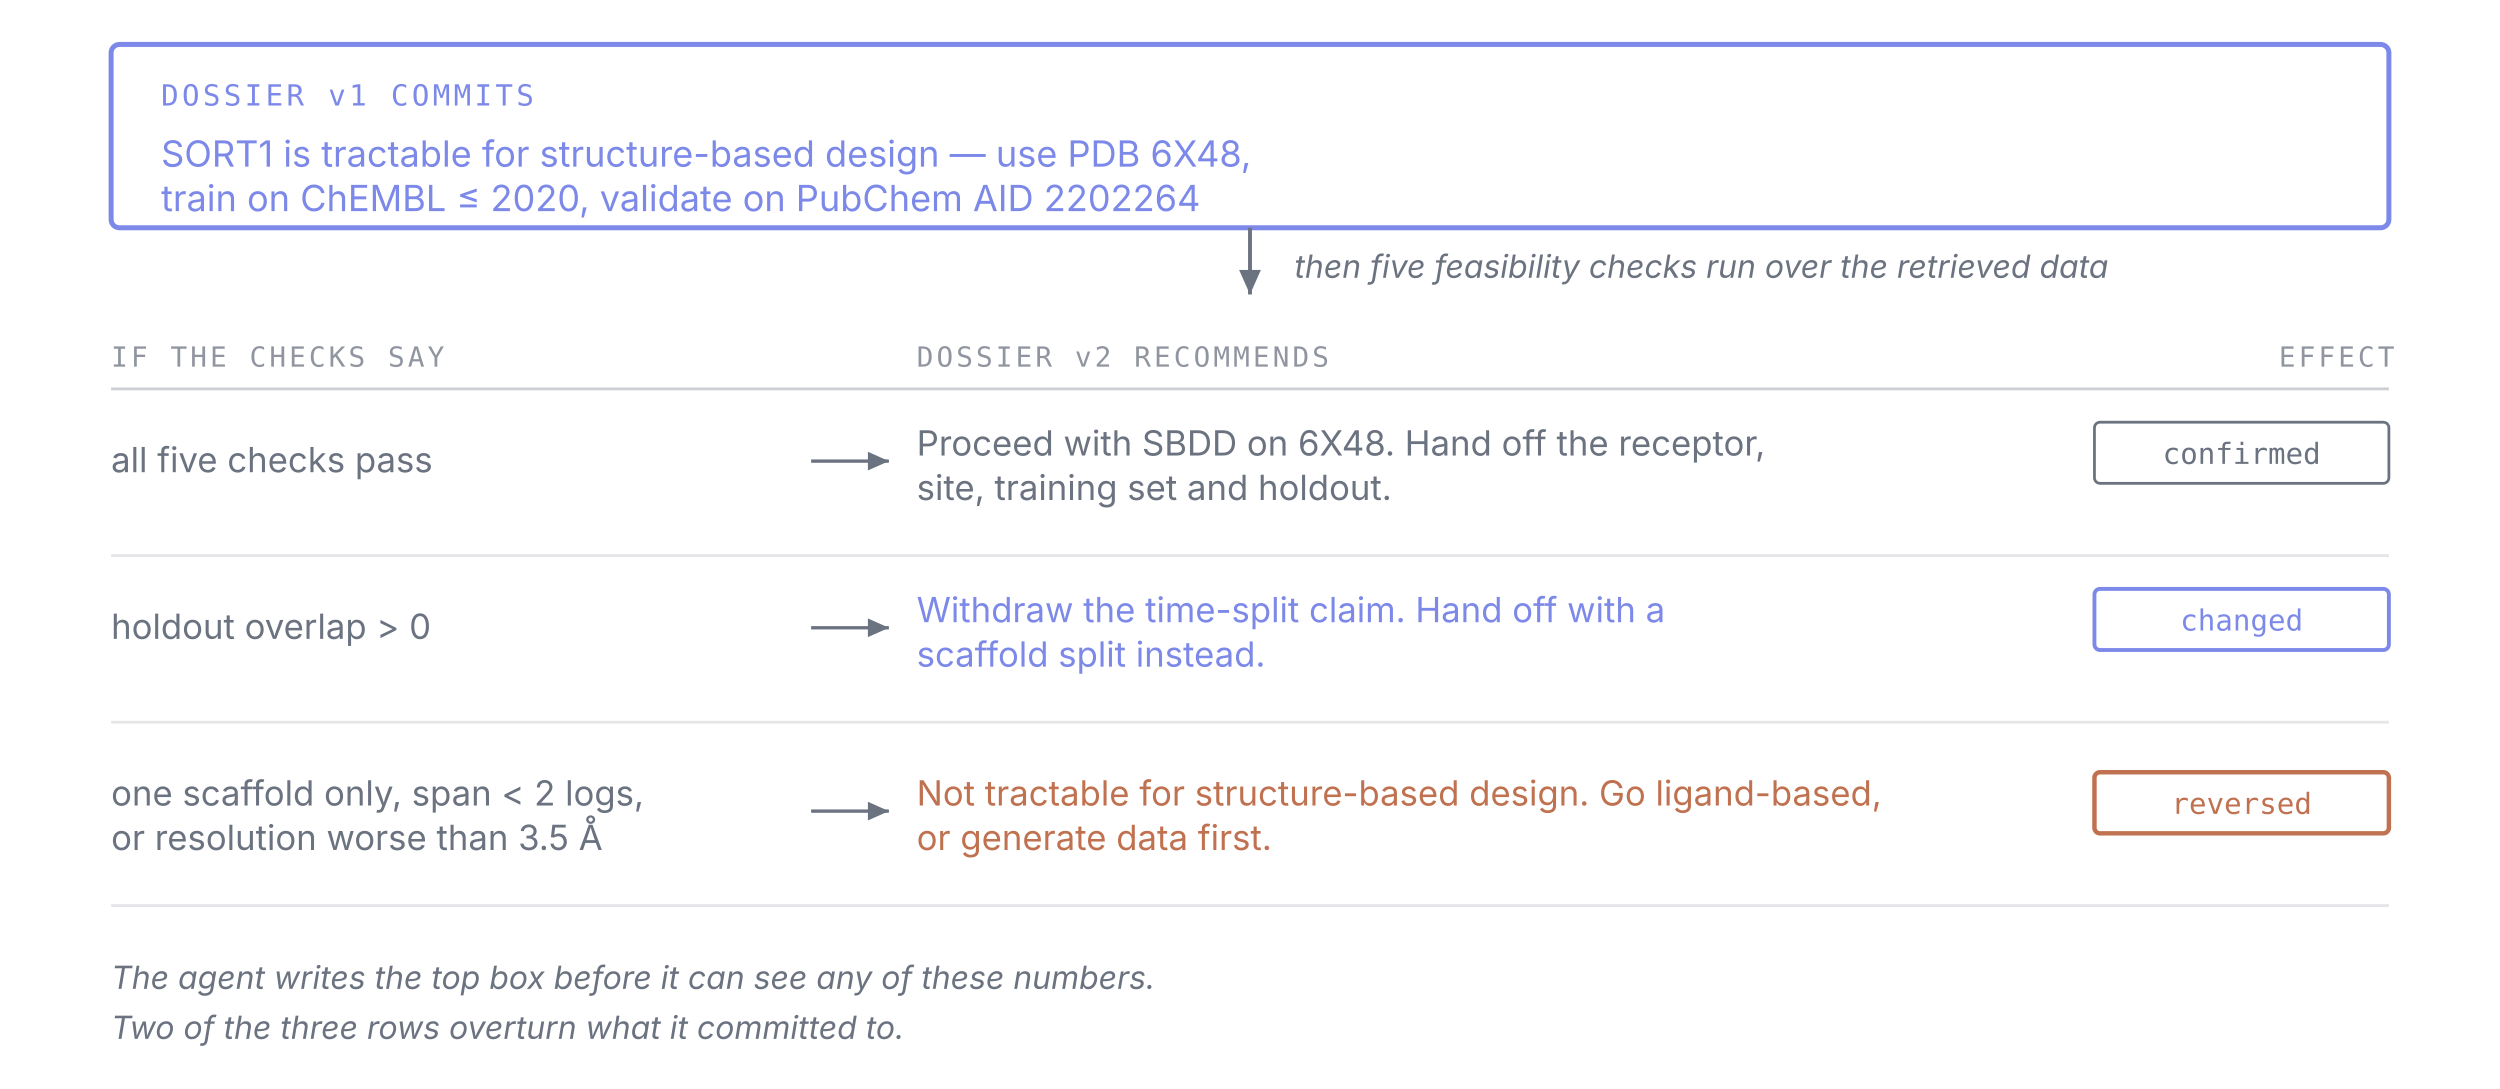
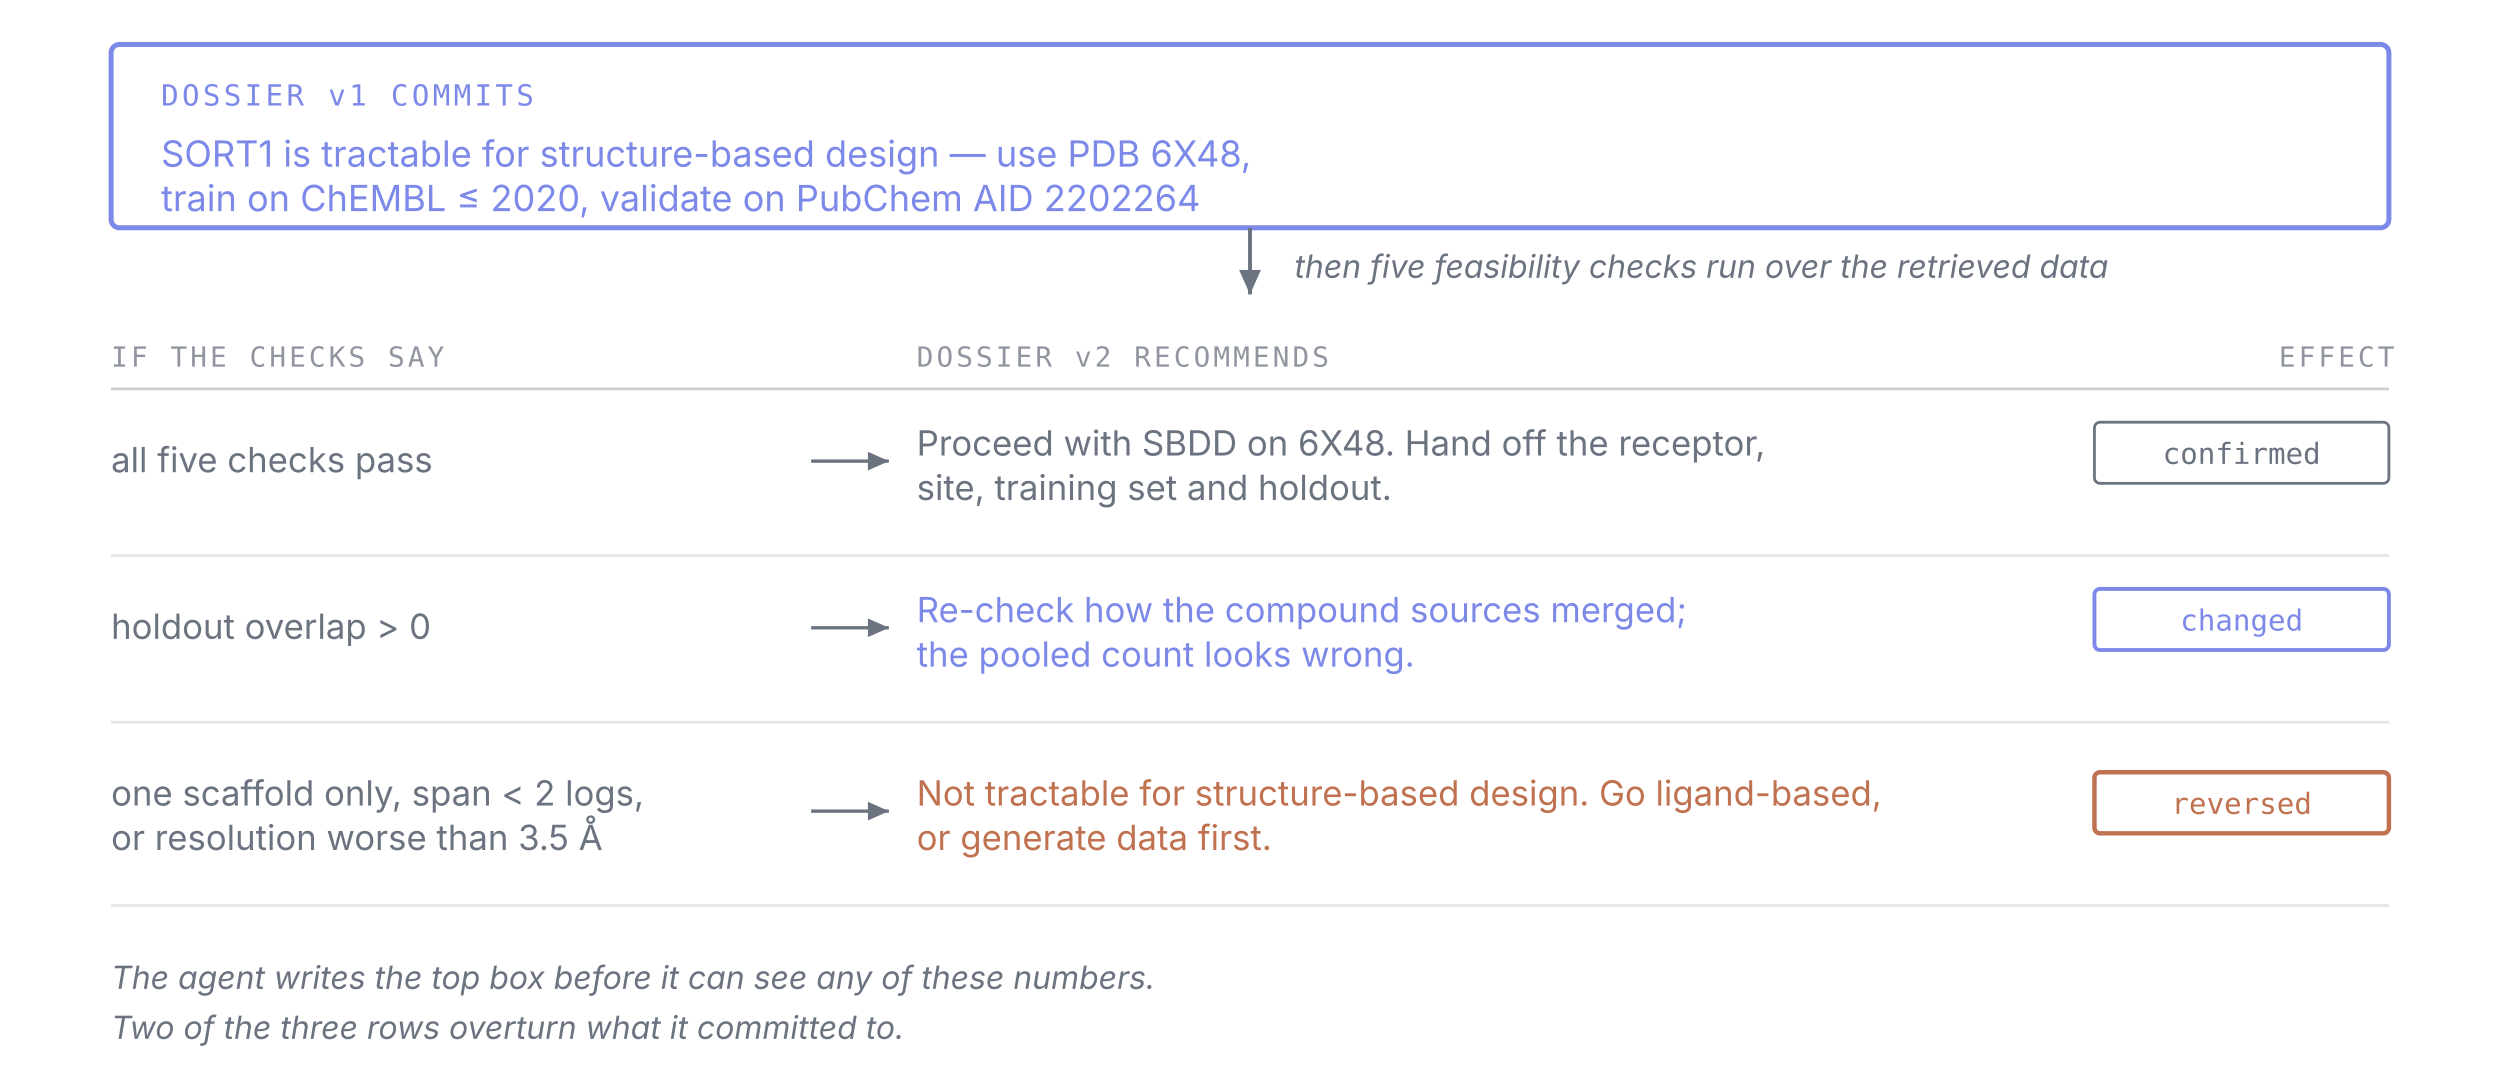
<svg xmlns="http://www.w3.org/2000/svg" width="900" height="392" viewBox="0 0 900 392">
  <defs>
    <marker id="lp" viewBox="0 0 10 10" refX="9" refY="5" markerWidth="7" markerHeight="7" orient="auto-start-reverse">
      <path d="M0,1 L9,5 L0,9 z" fill="#6B7280" />
    </marker>
  </defs>
  <g font-family="ui-sans-serif, -apple-system, sans-serif" fill="#6B7280">
    <rect x="40" y="16" width="820" height="66" rx="3" fill="none" stroke="#7C89E8" stroke-width="1.8" />
    <text x="58" y="38" font-size="10.5" font-family="ui-monospace, Menlo, monospace" letter-spacing="1.2" fill="#7C89E8">DOSSIER v1 COMMITS</text>
    <text x="58" y="60" font-size="13" fill="#7C89E8">SORT1 is tractable for structure-based design — use PDB 6X48,</text>
    <text x="58" y="76" font-size="13" fill="#7C89E8">train on ChEMBL ≤ 2020, validate on PubChem AID 2202264</text>
    <line x1="450" y1="82" x2="450" y2="106" stroke="#6B7280" stroke-width="1.4" marker-end="url(#lp)" />
    <text x="466" y="100" font-size="11.5" font-style="italic">then five feasibility checks run over the retrieved data</text>
    <g font-size="10" font-family="ui-monospace, Menlo, monospace" letter-spacing="1.1" opacity=".75">
      <text x="40" y="132">IF THE CHECKS SAY</text>
      <text x="330" y="132">DOSSIER v2 RECOMMENDS</text>
      <text x="862" y="132" text-anchor="end">EFFECT</text>
    </g>
    <line x1="40" y1="140" x2="860" y2="140" stroke="#6B7280" stroke-width="1" opacity=".35" />
    <text x="40" y="170" font-size="12.5">all five checks pass</text>
    <line x1="292" y1="166" x2="320" y2="166" stroke="#6B7280" stroke-width="1.2" marker-end="url(#lp)" />
    <text x="330" y="164" font-size="12.5">Proceed with SBDD on 6X48. Hand off the receptor,</text>
    <text x="330" y="180" font-size="12.5">site, training set and holdout.</text>
    <rect x="754" y="152" width="106" height="22" rx="2" fill="none" stroke="#6B7280" stroke-width="1" />
    <text x="807" y="167" font-size="10.5" text-anchor="middle" font-family="ui-monospace, Menlo, monospace">confirmed</text>
    <line x1="40" y1="200" x2="860" y2="200" stroke="#6B7280" stroke-width="1" opacity=".18" />
    <text x="40" y="230" font-size="12.5">holdout overlap &gt; 0</text>
    <line x1="292" y1="226" x2="320" y2="226" stroke="#6B7280" stroke-width="1.2" marker-end="url(#lp)" />
-     <text x="330" y="224" font-size="12.5" fill="#7C89E8">Withdraw the time-split claim. Hand off with a</text>
-     <text x="330" y="240" font-size="12.5" fill="#7C89E8">scaffold split instead.</text>
+     <text x="330" y="224" font-size="12.5" fill="#7C89E8">Re-check how the compound sources merged;</text>
+     <text x="330" y="240" font-size="12.5" fill="#7C89E8">the pooled count looks wrong.</text>
    <rect x="754" y="212" width="106" height="22" rx="2" fill="none" stroke="#7C89E8" stroke-width="1.4" />
    <text x="807" y="227" font-size="10.5" text-anchor="middle" fill="#7C89E8" font-family="ui-monospace, Menlo, monospace">changed</text>
    <line x1="40" y1="260" x2="860" y2="260" stroke="#6B7280" stroke-width="1" opacity=".18" />
    <text x="40" y="290" font-size="12.5">one scaffold only, span &lt; 2 logs,</text>
    <text x="40" y="306" font-size="12.5">or resolution worse than 3.5 Å</text>
    <line x1="292" y1="292" x2="320" y2="292" stroke="#6B7280" stroke-width="1.2" marker-end="url(#lp)" />
    <text x="330" y="290" font-size="12.5" fill="#C0714F">Not tractable for structure-based design. Go ligand-based,</text>
    <text x="330" y="306" font-size="12.5" fill="#C0714F">or generate data first.</text>
    <rect x="754" y="278" width="106" height="22" rx="2" fill="none" stroke="#C0714F" stroke-width="1.6" />
    <text x="807" y="293" font-size="10.5" text-anchor="middle" fill="#C0714F" font-family="ui-monospace, Menlo, monospace">reversed</text>
    <line x1="40" y1="326" x2="860" y2="326" stroke="#6B7280" stroke-width="1" opacity=".18" />
    <text x="40" y="356" font-size="11.5" font-style="italic">The agent writes the top box before it can see any of these numbers.</text>
    <text x="40" y="374" font-size="11.5" font-style="italic">Two of the three rows overturn what it committed to.</text>
  </g>
</svg>
